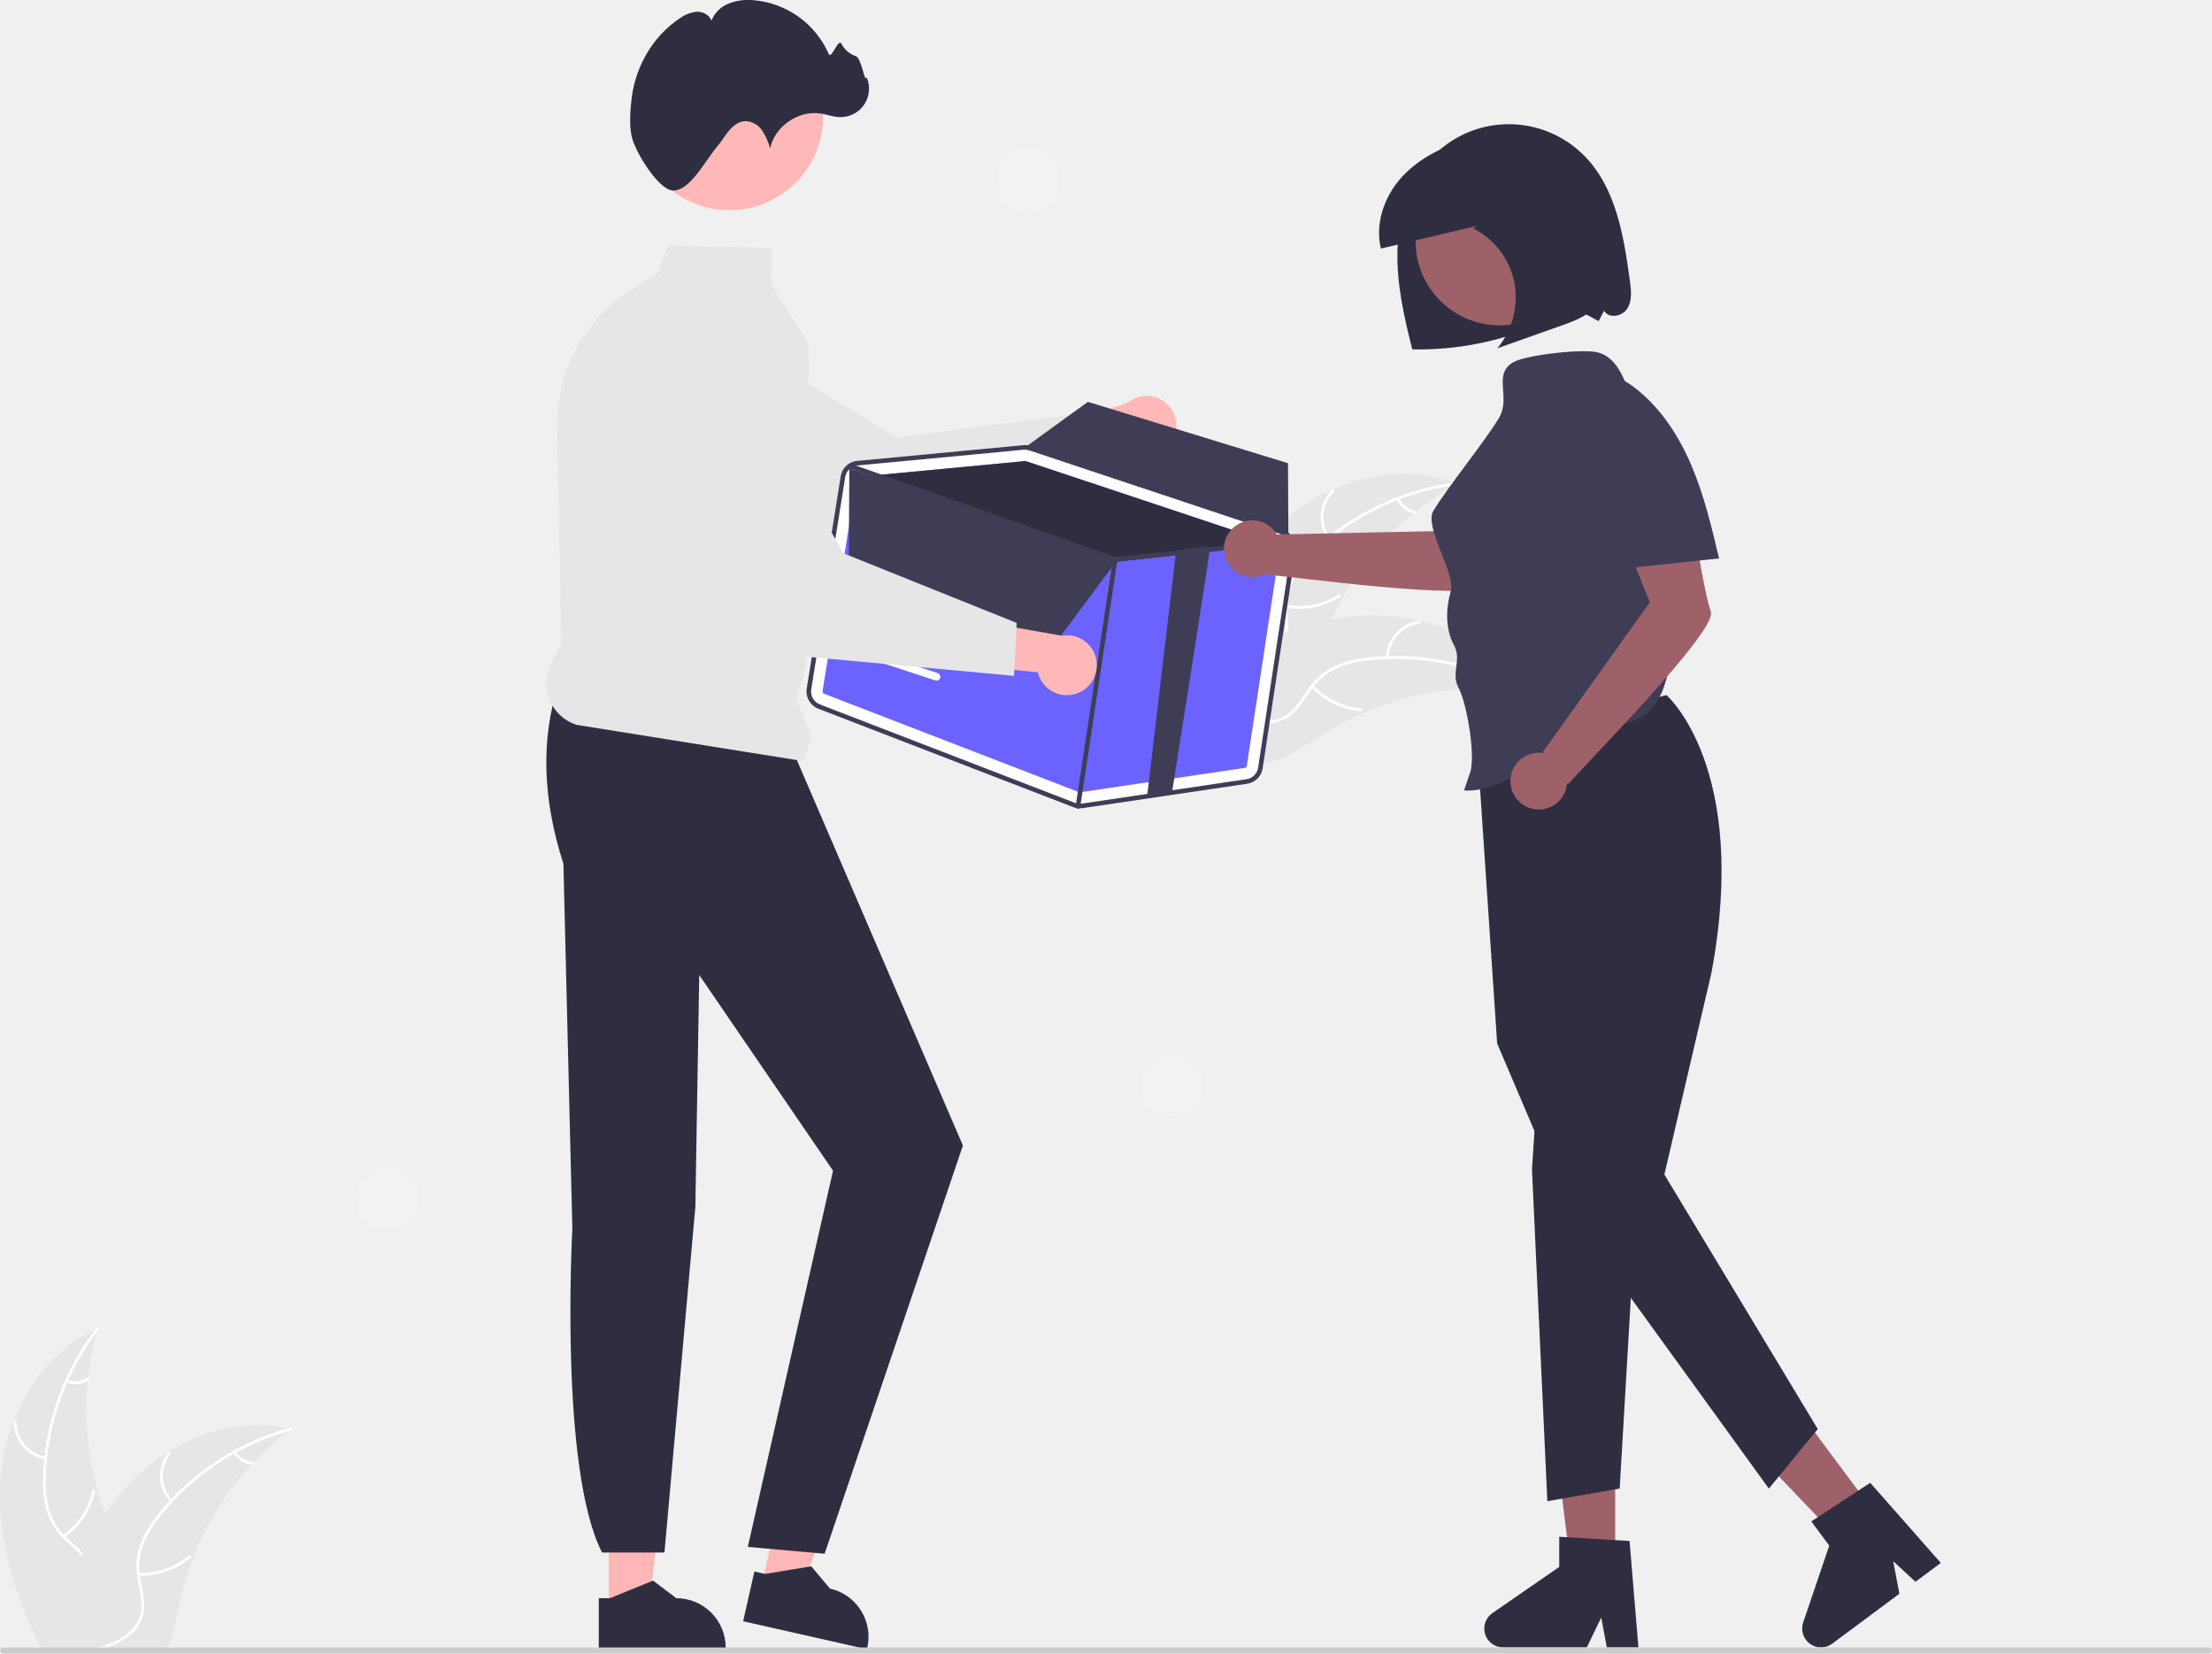
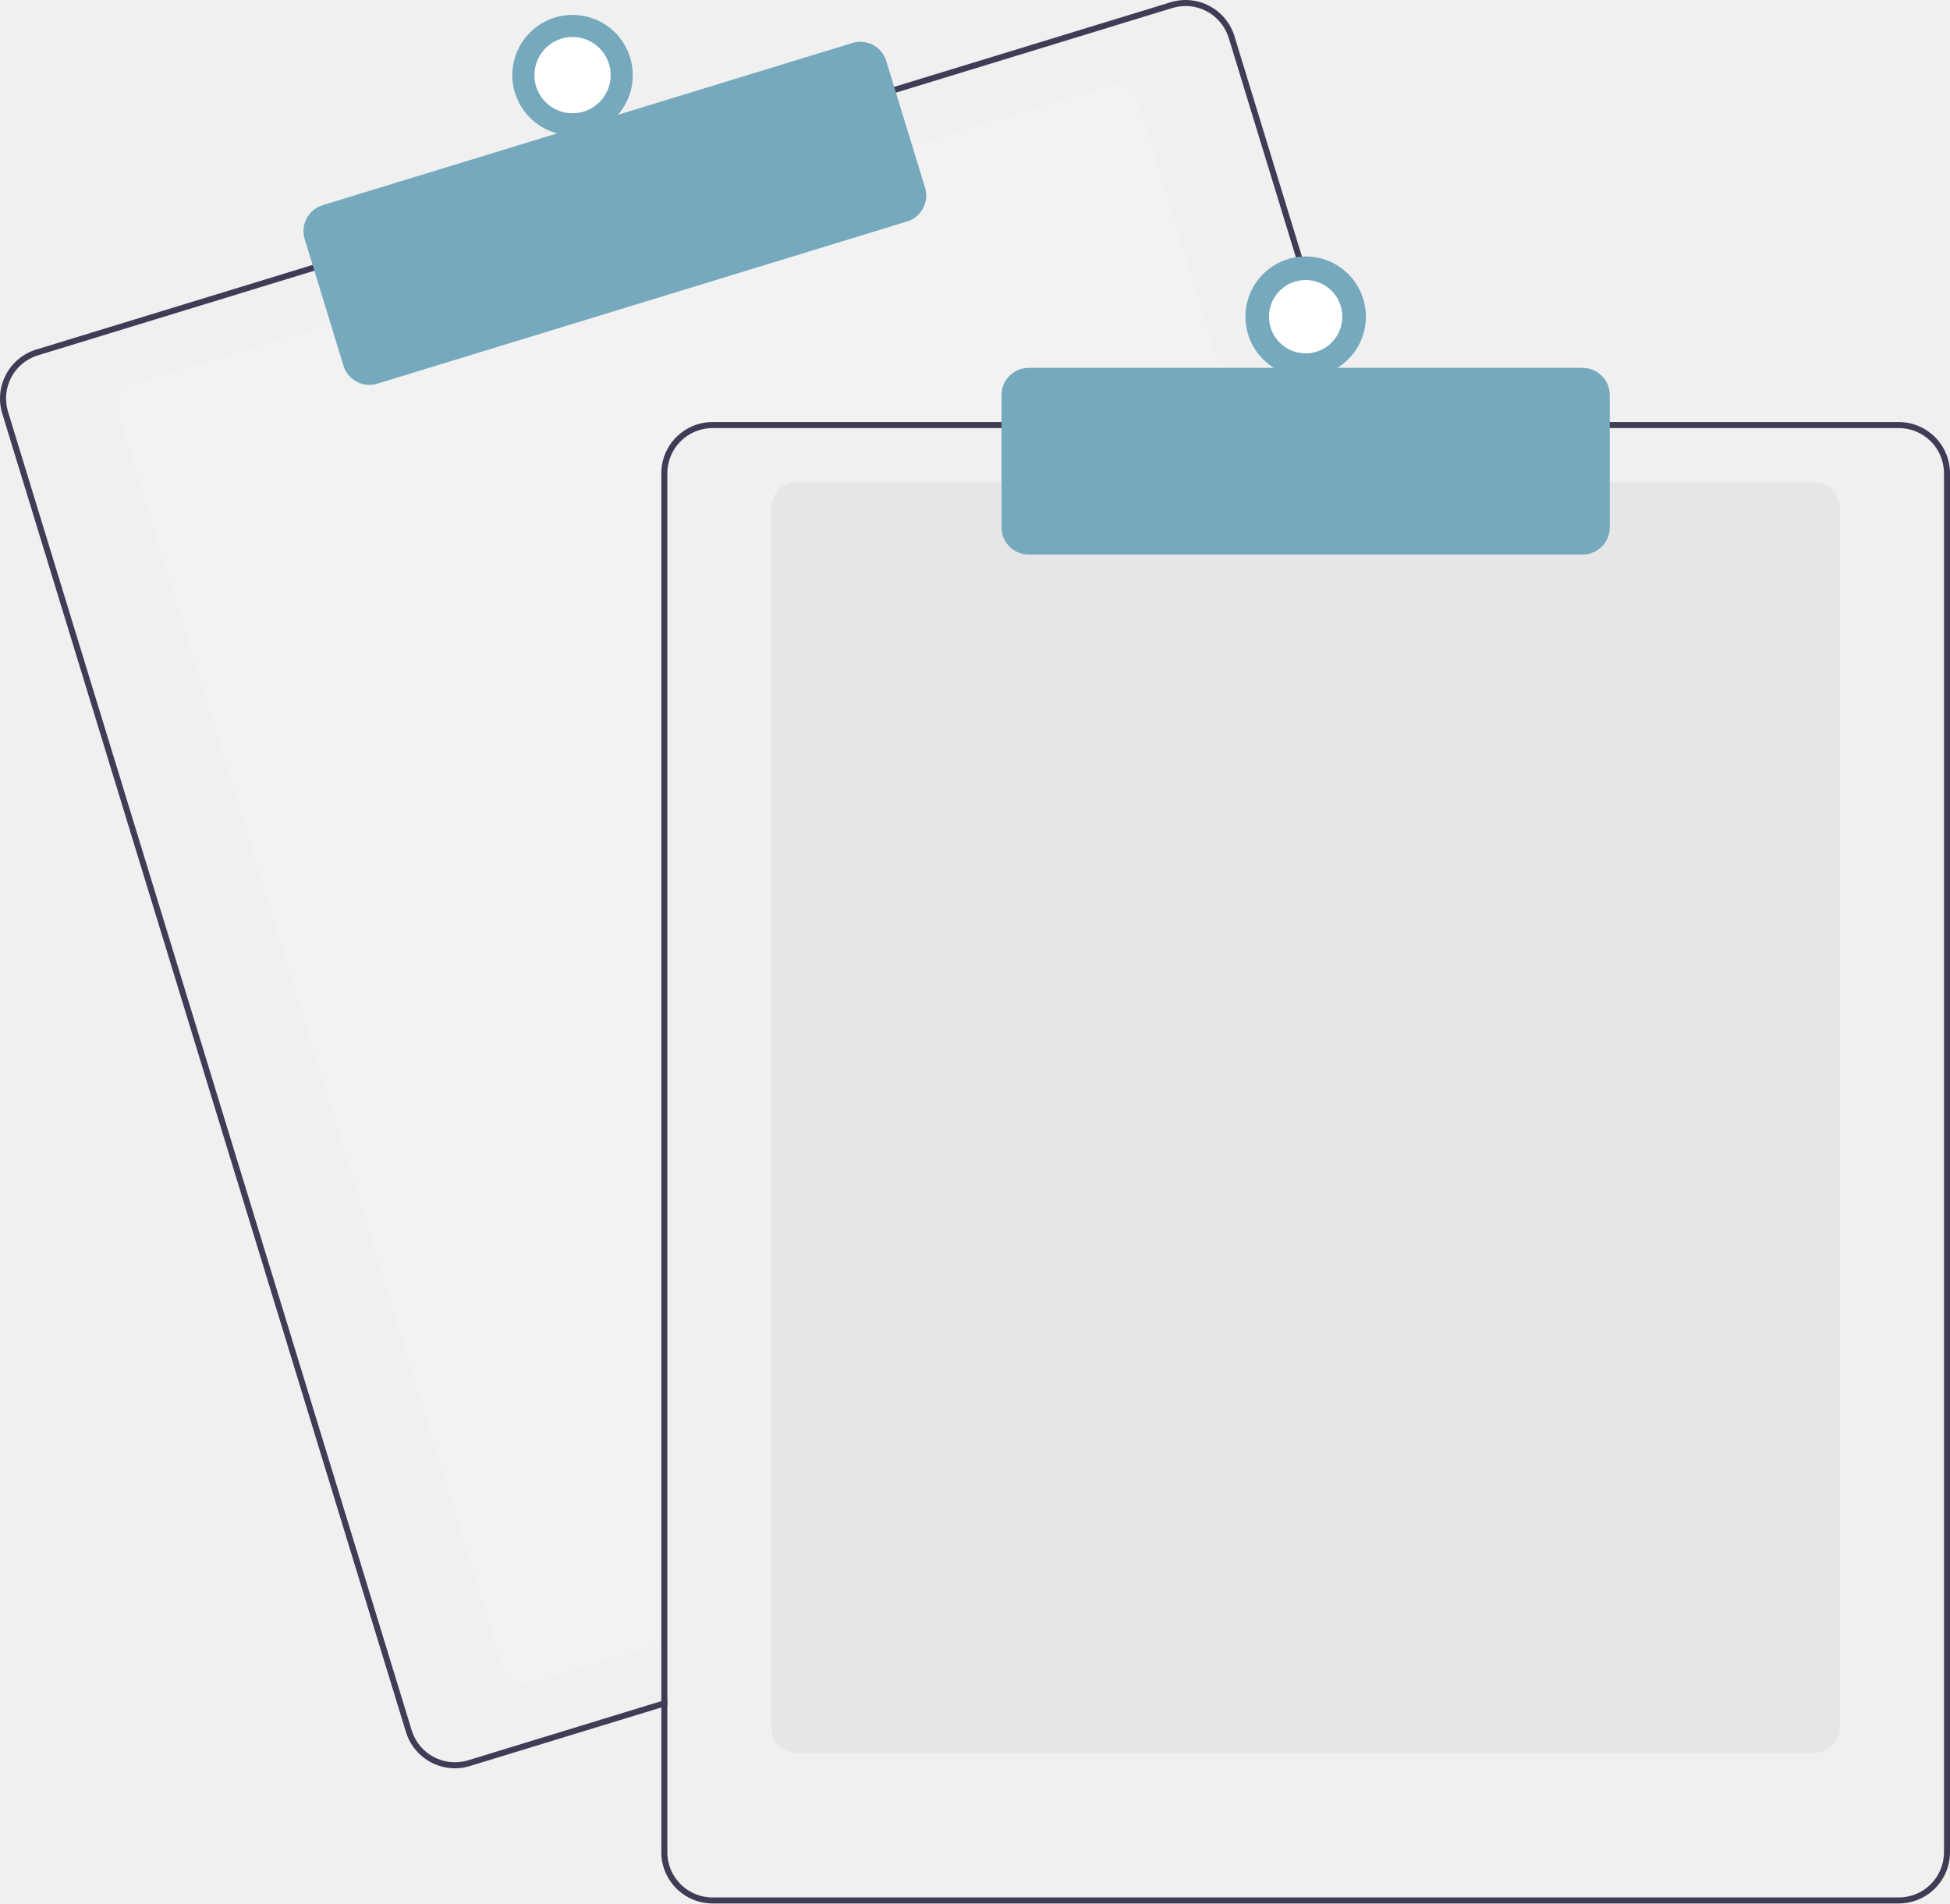
- <svg xmlns="http://www.w3.org/2000/svg" data-name="Layer 1" width="862.703" height="644.786" viewBox="0 0 862.703 644.786">
-   <polygon points="629.943 612.644 612.777 612.644 604.608 546.435 629.943 546.435 629.943 612.644" fill="#9e616a" />
-   <path d="M807.651,769.992H795.341l-2.197-11.622-5.628,11.622H754.867A7.339,7.339,0,0,1,750.697,756.614l26.072-18.007v-11.749l27.424,1.637Z" transform="translate(-168.6484 -127.607)" fill="#2f2e41" />
-   <polygon points="731.923 590.981 718.148 601.224 672.085 552.969 692.415 537.851 731.923 590.981" fill="#9e616a" />
-   <path d="M925.588,737.048,915.71,744.393l-8.698-8.015,2.419,12.684-26.199,19.482a7.339,7.339,0,0,1-11.33-8.247l10.177-30.007-7.011-9.428,22.983-15.051Z" transform="translate(-168.6484 -127.607)" fill="#2f2e41" />
-   <path d="M818.576,398.647s32.569,28.138,17.542,108.352l-18.345,78.597,59.829,99.256-19.077,23.208-77.78-107.433-28.185-66.114L744.652,416.843Z" transform="translate(-168.6484 -127.607)" fill="#2f2e41" />
-   <polygon points="599.447 425.746 597.488 456.084 603.483 585.365 631.692 580.452 637.083 488.406 599.447 425.746" fill="#2f2e41" />
-   <polygon points="237.445 628.211 252.796 628.21 260.098 569.001 237.443 569.002 237.445 628.211" fill="#ffb6b6" />
-   <path d="M402.178,750.806l4.321-0,16.869-6.86,9.041,6.859H432.41A19.266,19.266,0,0,1,451.675,770.07v.626l-49.497.002Z" transform="translate(-168.6484 -127.607)" fill="#2f2e41" />
-   <polygon points="296.932 618.538 311.905 621.918 332.071 565.772 309.972 560.782 296.932 618.538" fill="#ffb6b6" />
-   <path d="M462.865,740.393l4.215.952,17.966-2.976,7.308,8.682.001 0a19.266,19.266,0,0,1,14.549,23.036l-.138.611L458.484,759.797Z" transform="translate(-168.6484 -127.607)" fill="#2f2e41" />
-   <path d="M386.652,393.843c-7.197,21.706-6.436,45.268,1.73,70.556l3.491,142.378S386.671,700.146,403.454,733.002h24.34l12.051-134.751,1.513-90.446,52.182,76.306L460.305,730.799l29.957,2.678,53.934-159.191L477.652,419.843Z" transform="translate(-168.6484 -127.607)" fill="#2f2e41" />
-   <path d="M667.346,332.015c18.617-16.777,46.309-25.212,69.537-15.805a115.466,115.466,0,0,0-51.888,59.935c-3.698,9.838-6.786,21.166-15.882,26.433-5.659,3.278-12.7,3.438-19.046,1.856-6.346-1.582-12.162-4.754-17.899-7.894l-1.632-.037C637.864,372.537,648.729,348.791,667.346,332.015Z" transform="translate(-168.6484 -127.607)" fill="#e6e6e6" />
-   <path d="M736.753,316.719A98.692,98.692,0,0,0,681.847,342.65a42.5,42.5,0,0,0-8.345,10.377,24.376,24.376,0,0,0-2.818,12.516c.101,4.058.673,8.198-.214,12.21a14.925,14.925,0,0,1-7.425,9.689c-4.546,2.613-9.759,3.437-14.886,4.065-5.692.698-11.615,1.332-16.542,4.525-.597.387-1.162-.562-.566-.948,8.572-5.555,19.42-3.534,28.637-7.241,4.301-1.73,8.107-4.766,9.454-9.357,1.178-4.015.591-8.284.454-12.392a26.011,26.011,0,0,1,2.299-12.34,39.29,39.29,0,0,1,7.916-10.659,95.749,95.749,0,0,1,24.333-17.42A100.443,100.443,0,0,1,736.743,315.615c.703-.091.709,1.015.01,1.105Z" transform="translate(-168.6484 -127.607)" fill="#fff" />
-   <path d="M686.447,337.791a14.807,14.807,0,0,1,1.632-19.104c.506-.499,1.305.265.798.764a13.711,13.711,0,0,0-1.482,17.774c.415.577-.536,1.14-.948.566Z" transform="translate(-168.6484 -127.607)" fill="#fff" />
-   <path d="M670.362,363.491a28.539,28.539,0,0,0,20.394-4.083c.598-.385,1.164.564.566.948a29.685,29.685,0,0,1-21.23,4.206c-.701-.126-.427-1.197.27-1.071Z" transform="translate(-168.6484 -127.607)" fill="#fff" />
-   <path d="M714.447,321.948a8.381,8.381,0,0,0,6.269,4.894c.702.117.427,1.188-.27,1.071a9.392,9.392,0,0,1-6.947-5.399.571.571,0,0,1,.191-.757.555.555,0,0,1,.757.191Z" transform="translate(-168.6484 -127.607)" fill="#fff" />
-   <path d="M762.461,397.115c-.44-.061-.881-.122-1.328-.176a110.379,110.379,0,0,0-17.882-.908c-.462.007-.931.021-1.392.041a116.365,116.365,0,0,0-41.75,9.61,113.005,113.005,0,0,0-15.163,8.056c-6.688,4.234-13.602,9.358-21.078,11.085a19.386,19.386,0,0,1-2.362.421l-30.889-26.745c-.04-.096-.086-.185-.126-.282l-1.282-1.011c.239-.176.49-.353.729-.528.138-.102.283-.199.421-.301.094-.066.189-.133.27-.198.031-.022.063-.044.088-.059.081-.065.164-.117.239-.176q2.103-1.49,4.235-2.955c.006-.007.006-.007.019-.008a166.157,166.157,0,0,1,34.601-18.599c.367-.139.739-.285,1.12-.411a107.831,107.831,0,0,1,16.939-4.767,95.329,95.329,0,0,1,9.553-1.334,79.272,79.272,0,0,1,24.723,1.752c16.143,3.743,30.91,12.608,39.656,26.433C762.027,396.406,762.244,396.754,762.461,397.115Z" transform="translate(-168.6484 -127.607)" fill="#e6e6e6" />
-   <path d="M762.052,397.446a98.692,98.692,0,0,0-59.452-12.353A42.5,42.5,0,0,0,689.69,388.354a24.376,24.376,0,0,0-9.785,8.297c-2.363,3.301-4.398,6.951-7.522,9.62a14.925,14.925,0,0,1-11.761,3.266c-5.203-.651-9.862-3.132-14.333-5.717-4.965-2.87-10.076-5.93-15.932-6.347-.71-.051-.59-1.149.119-1.098,10.189.726,17.633,8.871,27.225,11.46,4.476,1.208,9.343,1.075,13.182-1.779,3.358-2.496,5.459-6.258,7.823-9.621a26.011,26.011,0,0,1,9.265-8.469,39.29,39.29,0,0,1,12.738-3.745,95.749,95.749,0,0,1,29.917.742,100.443,100.443,0,0,1,32.085,11.596c.616.351-.045,1.237-.657.888Z" transform="translate(-168.6484 -127.607)" fill="#fff" />
-   <path d="M709.199,383.983a14.807,14.807,0,0,1,12.805-14.271c.705-.093.883.997.177,1.091a13.711,13.711,0,0,0-11.884,13.299c-.016.711-1.114.588-1.098-.119Z" transform="translate(-168.6484 -127.607)" fill="#fff" />
-   <path d="M680.883,394.819a28.539,28.539,0,0,0,18.742,9.018c.709.053.59,1.151-.119,1.098a29.685,29.685,0,0,1-19.483-9.424c-.484-.523.38-1.212.861-.692Z" transform="translate(-168.6484 -127.607)" fill="#fff" />
-   <path d="M741.094,388.191a8.381,8.381,0,0,0,2.058,7.682c.49.516-.374,1.205-.861.692a9.392,9.392,0,0,1-2.296-8.493.571.571,0,0,1,.609-.49.555.555,0,0,1,.49.609Z" transform="translate(-168.6484 -127.607)" fill="#fff" />
-   <path d="M219.922,754.743c-1.45,5.44-5.26,9.97-9.86,13.27-.75.54-1.52,1.04-2.3,1.51-.24.14-.48.29-.73.42q-.405.24-.81.45h-21.63c-.39-.79-.77-1.59-1.15-2.38-9.27-19.48-15.78-40.5-14.67-61.91a79.254,79.254,0,0,1,5.17-24.25c5.94-15.47,16.78-28.86,31.69-35.6.37-.17.76-.34,1.14-.5-.12.43-.24.85-.36,1.28a110.785,110.785,0,0,0-3.38,17.59c-.06.46-.11.92-.15,1.39a116.054,116.054,0,0,0,3.72,42.69c.01.03.02.07.03.1q1.275,4.605,2.96,9.07c.88,2.35,1.83,4.67,2.87,6.95C216.802,734.393,222.622,744.593,219.922,754.743Z" transform="translate(-168.6484 -127.607)" fill="#e6e6e6" />
-   <path d="M207.042,646.203c-.21.28-.42.55-.63.83a98.129,98.129,0,0,0-11.12,18.76c-.16.33-.31.66-.44,1a97.814,97.814,0,0,0-7.82,29.24,1.49,1.49,0,0,0-.02.21c-.25,2.36-.4,4.74-.46,7.12a42.48,42.48,0,0,0,1.43,13.24,23.769,23.769,0,0,0,5.46,9.42c.25.27.5.54.77.8.2.21.42.42.63.62,2.02,1.93,4.23,3.72,6.13,5.79a21.432,21.432,0,0,1,2.35,3,14.904,14.904,0,0,1,1.6,12.1c-1.36,5.06-4.47,9.33-7.65,13.4-1.59,2.04-3.23,4.1-4.65,6.28-.52.78-1,1.57-1.44,2.38h-1.26c.42-.81.88-1.6,1.38-2.38,3.65-5.75,8.84-10.69,11.53-17.02,1.82-4.27,2.37-9.11.07-13.3a17.682,17.682,0,0,0-2.43-3.38c-1.83-2.07-4.02-3.84-6.01-5.71-.5-.47-.99-.95-1.46-1.45a24.964,24.964,0,0,1-5.64-8.9,39.23,39.23,0,0,1-1.94-13.13c0-2.84.15-5.7.43-8.54.03-.36.07-.73.11-1.1a100.767,100.767,0,0,1,19.67-49.23c.2-.28.41-.55.62-.82C206.682,644.873,207.472,645.653,207.042,646.203Z" transform="translate(-168.6484 -127.607)" fill="#fff" />
-   <path d="M186.365,696.678a14.807,14.807,0,0,1-12.354-14.663.553.553,0,0,1,1.105-.024,13.711,13.711,0,0,0,11.52,13.616c.701.114.427,1.185-.27,1.071Z" transform="translate(-168.6484 -127.607)" fill="#fff" />
-   <path d="M193.164,726.224a28.539,28.539,0,0,0,11.533-17.308c.151-.695,1.222-.424,1.071.27a29.685,29.685,0,0,1-12.038,17.986c-.585.406-1.148-.544-.566-.948Z" transform="translate(-168.6484 -127.607)" fill="#fff" />
-   <path d="M194.961,665.676a8.381,8.381,0,0,0,7.893-.972c.579-.414,1.142.538.566.948a9.392,9.392,0,0,1-8.73,1.094.571.571,0,0,1-.4-.671.555.555,0,0,1,.671-.4Z" transform="translate(-168.6484 -127.607)" fill="#fff" />
-   <path d="M282.062,684.873c-.35.27-.71.54-1.06.82a110.362,110.362,0,0,0-13.29,12c-.32.33-.64.67-.95,1.01l-.01.01a116.347,116.347,0,0,0-22.66,36.14l-.03.09c-.01.03-.02.05-.03.08a114.443,114.443,0,0,0-5.03,16.42c-1.22,5.46-2.22,11.31-4.13,16.57-.29.81-.61,1.61-.95,2.38h-44.46c.15-.79.31-1.59.47-2.38a160.302,160.302,0,0,1,10.54-33.7c.16-.36.32-.72.5-1.08a108.305,108.305,0,0,1,8.61-15.35.01.01,0,0,1,.01-.01,94.956,94.956,0,0,1,5.8-7.69,79.119,79.119,0,0,1,18.72-16.24c.04-.03.09-.05.13-.08,14.04-8.71,30.68-12.86,46.59-9.27h.01C281.252,684.683,281.652,684.773,282.062,684.873Z" transform="translate(-168.6484 -127.607)" fill="#e6e6e6" />
-   <path d="M282.012,685.403c-.34.09-.68.19-1.01.29a98.589,98.589,0,0,0-20.17,8.27c-.32.17-.64.35-.96.53a98.255,98.255,0,0,0-23.79,18.59.035.035,0,0,0-.01.02c-.08.08-.17.17-.24.25-1.6,1.72-3.14,3.51-4.6,5.35a42.769,42.769,0,0,0-6.82,11.43,23.674,23.674,0,0,0-1.31,10.81c.03.37.08.73.13,1.1.04.29.08.58.13.88.66,4.01,1.8,8.03,1.48,12.12a14.909,14.909,0,0,1-6.01,10.63,23.794,23.794,0,0,1-3.68,2.34,36.852,36.852,0,0,1-5.77,2.38h-3.93c.53-.15,1.05-.3,1.58-.45a48.212,48.212,0,0,0,5.53-1.93,26.912,26.912,0,0,0,3-1.48c4.02-2.31,7.37-5.85,8.07-10.58.61-4.14-.57-8.28-1.27-12.33-.12-.7-.23-1.39-.29-2.08a24.439,24.439,0,0,1,.85-10.46,39.062,39.062,0,0,1,6.36-11.66,83.355,83.355,0,0,1,5.48-6.55q.36-.405.75-.81a100.901,100.901,0,0,1,24.21-18.73h.01a99.288,99.288,0,0,1,21.1-8.74h.01c.33-.1.67-.2,1-.29C282.532,684.123,282.692,685.213,282.012,685.403Z" transform="translate(-168.6484 -127.607)" fill="#fff" />
-   <path d="M235.116,713.252a14.807,14.807,0,0,1-1.036-19.145c.432-.564,1.329.081.896.646A13.711,13.711,0,0,0,235.977,712.56c.491.514-.372,1.203-.861.692Z" transform="translate(-168.6484 -127.607)" fill="#fff" />
-   <path d="M222.755,740.937a28.539,28.539,0,0,0,19.629-6.876c.539-.464,1.231.397.692.861a29.685,29.685,0,0,1-20.441,7.113c-.712-.028-.589-1.126.119-1.098Z" transform="translate(-168.6484 -127.607)" fill="#fff" />
-   <path d="M260.644,693.674a8.381,8.381,0,0,0,6.888,3.977c.712.019.588,1.117-.119,1.098a9.392,9.392,0,0,1-7.629-4.382.571.571,0,0,1,.084-.776.555.555,0,0,1,.776.084Z" transform="translate(-168.6484 -127.607)" fill="#fff" />
-   <path d="M625.031,300.737a11.599,11.599,0,0,1-17.767.838l-37.8,16.44,3.682-21.102,35.331-12.377a11.662,11.662,0,0,1,16.554,16.201Z" transform="translate(-168.6484 -127.607)" fill="#ffb8b8" />
-   <path d="M599.806,307.325l-87.798,39.108-.188-.067-100.067-35.659a32.96,32.96,0,0,1-14.782-42.756h0a32.924,32.924,0,0,1,46.987-14.637l74.469,44.859,72.211-9.359Z" transform="translate(-168.6484 -127.607)" fill="#e6e6e6" />
-   <path d="M1031.352,771.203a1.187,1.187,0,0,1-1.19,1.19h-860.29a1.19,1.19,0,0,1,0-2.38h860.29A1.187,1.187,0,0,1,1031.352,771.203Z" transform="translate(-168.6484 -127.607)" fill="#ccc" />
-   <path d="M481.992,424.404l-88.506-14.157a16.893,16.893,0,0,1-9.956-23.646l4.014-8.028-1.559-84.347A62.482,62.482,0,0,1,416.322,239.572l8.631-5.161,4.362-11.077,40.22.981.117,14.527,14.404,22.968-0.0.095-.904,125.014-3.97,12.901,6.002,15.006Z" transform="translate(-168.6484 -127.607)" fill="#e6e6e6" />
-   <circle cx="284.459" cy="45.41" r="36.544" fill="#ffb8b8" />
-   <path d="M415.054,180.984c-1.09-4.592-.59-11.053.026-15.677,1.615-12.121,8.346-23.645,18.573-30.47a13.38,13.38,0,0,1,6.665-2.648c2.419-.101,5.042,1.194,5.785,3.499a11.993,11.993,0,0,1,6.766-6.709,21.136,21.136,0,0,1,9.631-1.297,35.197,35.197,0,0,1,29.363,20.989c.976,2.319,3.702-6.246,4.939-4.055a9.741,9.741,0,0,0,5.524,4.853c2.423.676,3.408,10.66,4.361,8.332a11.098,11.098,0,0,1-10.611,15.475c-2.466-.092-4.825-.999-7.262-1.39-8.715-1.396-17.96,4.923-19.823,13.551a23.987,23.987,0,0,0-3.156-7.021,8.119,8.119,0,0,0-6.513-3.579c-2.48.093-4.659,1.714-6.268,3.603s-2.817,4.093-4.438,5.972c-4.755,5.513-11.187,18.37-17.965,17.432C425.303,201.103,416.542,187.253,415.054,180.984Z" transform="translate(-168.6484 -127.607)" fill="#2f2e41" />
-   <path d="M674.012,342.148a7.133,7.133,0,0,0-4.807-7.854l-98.413-32.777a7.132,7.132,0,0,0-2.933-.337l-24.667,2.333-14.154,1.343-26.119,2.468a7.155,7.155,0,0,0-6.384,5.99l-13.261,82.838a7.186,7.186,0,0,0,4.484,7.796l99.44,38.384a6.947,6.947,0,0,0,1.446.388,7.136,7.136,0,0,0,2.176.016l64.255-9.523a7.121,7.121,0,0,0,6.023-5.999Z" transform="translate(-168.6484 -127.607)" fill="#fff" />
-   <path d="M490.013,398.11l99.44,38.382a.897.897,0,0,0,.457.054l64.247-9.522a.883.883,0,0,0,.755-.752l12.92-85.067a.905.905,0,0,0-.599-.982l-.662-.224-97.758-32.546a.678.678,0,0,0-.137-.033.887.887,0,0,0-.23-.012l-60.164,5.693-4.774.448a.903.903,0,0,0-.795.748l-13.259,82.834A.897.897,0,0,0,490.013,398.11Z" transform="translate(-168.6484 -127.607)" fill="#6c63ff" />
-   <path d="M508.282,313.102l60.164-5.693a.887.887,0,0,1,.23.012.678.678,0,0,1,.137.033l97.758,32.546-25.787,2.73-9.65,1.017-27.46,2.901a1.939,1.939,0,0,1-.241-.003c-.049-.015-.098-.029-.156-.045Z" transform="translate(-168.6484 -127.607)" fill="#2f2e41" />
-   <path d="M487.758,403.952l99.44,38.382a6.722,6.722,0,0,0,1.45.38,7.224,7.224,0,0,0,2.177.027l64.247-9.522a7.135,7.135,0,0,0,6.028-6.004l12.91-85.068a7.19,7.19,0,0,0-.418-3.717c-.065-.157-.131-.314-.207-.462a6.99,6.99,0,0,0-2.264-2.698,7.138,7.138,0,0,0-1.916-.977l-.117-.041-98.292-32.738a8.955,8.955,0,0,0-1.227-.298,7.086,7.086,0,0,0-1.715-.033l-24.663,2.325-14.153,1.35L502.917,307.326a7.092,7.092,0,0,0-3.019.997,1.329,1.329,0,0,0-.202.121,1.192,1.192,0,0,0-.13.098,7.148,7.148,0,0,0-3.027,4.764l-13.27,82.843A7.194,7.194,0,0,0,487.758,403.952Zm10.542-90.357a5.3,5.3,0,0,1,1.27-2.671,4.651,4.651,0,0,1,.676-.659,5.317,5.317,0,0,1,2.324-1.084,4.059,4.059,0,0,1,.509-.072l43.985-4.155,20.965-1.995c.142-.017.273-.014.404-.022a5.007,5.007,0,0,1,.948.07,4.145,4.145,0,0,1,.845.201l98.408,32.779c.078.028.146.054.223.082a5.218,5.218,0,0,1,2.273,1.654,5.259,5.259,0,0,1,1.121,4.145l-12.921,85.077a5.349,5.349,0,0,1-4.509,4.502l-64.257,9.521a5.413,5.413,0,0,1-2.723-.31l-99.441-38.372a5.402,5.402,0,0,1-3.359-5.846Z" transform="translate(-168.6484 -127.607)" fill="#3f3d56" />
-   <path d="M499.352,308.994a.877.877,0,0,1,.268-.386,1.051,1.051,0,0,1,.129-.088c.042-.016.084-.042.126-.058a.873.873,0,0,1,.624-.011l2.07.73,101.116,35.669,23.665-2.5,13.243-1.397,28.029-2.967,2.506-.263.487-.054a.904.904,0,0,1,.952.654.739.739,0,0,1,.026.143.893.893,0,0,1-.55.922.988.988,0,0,1-.248.067l-3.409.357-27.603,2.918-9.65,1.017-27.46,2.901a1.939,1.939,0,0,1-.241-.003c-.049-.015-.098-.029-.156-.045L500.245,310.265l-.35-.124a.67.67,0,0,1-.219-.121A.91.91,0,0,1,499.352,308.994Z" transform="translate(-168.6484 -127.607)" fill="#3f3d56" />
-   <path d="M588.919,442.975a.894.894,0,0,1-.743-1.016l14.517-96.334a.894.894,0,0,1,1.017-.751l.008.001a.894.894,0,0,1,.743,1.016l-14.517,96.334a.894.894,0,0,1-1.017.751Z" transform="translate(-168.6484 -127.607)" fill="#3f3d56" />
-   <path d="M625.716,436.863l-9.655,1.019,11.293-95.535s12.895-2.335,13.24-1.398C640.806,341.508,625.808,436.251,625.716,436.863Z" transform="translate(-168.6484 -127.607)" fill="#3f3d56" />
-   <polygon points="331.25 182.533 330.99 226.1 408.116 255.488 435.813 218.284 331.25 182.533" fill="#3f3d56" />
-   <path d="M671.131,337.725a5.301,5.301,0,0,0-2.497-1.737l-98.406-32.778a5.106,5.106,0,0,0-.848-.207,5.009,5.009,0,0,0-.951-.071l.16-.997.985-.713,23.368-16.919,78.041,23.917.135,27.052Z" transform="translate(-168.6484 -127.607)" fill="#3f3d56" />
-   <path d="M503.829,380.08a1.513,1.513,0,0,1,.326.068l30.194,9.917a1.5,1.5,0,0,1-.936,2.851l-30.194-9.917a1.5,1.5,0,0,1,.61-2.919Z" transform="translate(-168.6484 -127.607)" fill="#fff" />
-   <circle cx="457.003" cy="423.236" r="12" fill="#f2f2f2" />
-   <circle cx="151.003" cy="467.236" r="12" fill="#f2f2f2" />
-   <circle cx="401.003" cy="70.236" r="12" fill="#f2f2f2" />
-   <path d="M589.34,397.729A11.599,11.599,0,0,1,573.433,389.771L532.421,385.628l13.53-16.606,36.871,6.481a11.662,11.662,0,0,1,6.518,22.226Z" transform="translate(-168.6484 -127.607)" fill="#ffb8b8" />
-   <path d="M564.115,391.141l-95.708-8.818-.131-.151L398.425,302.135a32.96,32.96,0,0,1,8.013-44.523h0a32.924,32.924,0,0,1,48.144,10.209l43.022,75.544,67.565,27.147Z" transform="translate(-168.6484 -127.607)" fill="#e6e6e6" />
-   <path d="M804.339,237.224c-2.377-17.434-5.358-36.152-17.654-48.737a41.35,41.35,0,0,0-59.744.618c-8.951,9.549-12.904,22.957-13.265,36.04s2.552,26.021,5.784,38.703a119.29,119.29,0,0,0,49.786-9.799c3.926-1.704,7.789-3.631,11.937-4.686,4.148-1.056,7.105,1.601,10.963,3.453l2.118-4.055c1.734,3.227,7.102,2.27,9.05-.832C805.26,244.826,804.834,240.853,804.339,237.224Z" transform="translate(-168.6484 -127.607)" fill="#2f2e41" />
-   <path d="M736.532,334.532l-69.876,1.494a11.055,11.055,0,1,0-4.94,15.574c9.268.527,81.772,10.817,86.097,4.185,4.39-6.731,27.824-30.486,27.824-30.486l-18.013-25.644Z" transform="translate(-168.6484 -127.607)" fill="#9e616a" />
-   <circle cx="584.911" cy="94.035" r="32.83" fill="#9e616a" />
-   <path d="M599.361,299.184" transform="translate(-168.6484 -127.607)" fill="#6c63ff" />
-   <path d="M806.142,284.811c-3.869-7.7-5.749-17.212-13.997-19.708-5.57-1.686-28.097.84-33.173,3.686-8.444,4.733-.792,13.602-5.773,21.902-5.415,9.023-20.132,27.13-25.547,36.152-3.723,6.203,8.817,24.409,6.804,31.358-2.013,6.948-2.11,14.747,1.32,21.117,3.069,5.701-1.371,10.745,1.715,16.437,3.21,5.92,7.148,28.053,4.161,34.088l-2,6c19.847,1.166,36.535-22.544,56.258-25.042,4.899-.62,9.986-1.431,14.023-4.274,5.946-4.189,8.297-11.789,9.766-18.913A159.326,159.326,0,0,0,806.142,284.811Z" transform="translate(-168.6484 -127.607)" fill="#3f3d56" />
-   <path d="M835.898,366.112c-2.764-7.546-7.769-40.537-7.769-40.537l-31.324-.918,15.314,37.772-41.79,58.503s.077.129.218.358a11.052,11.052,0,1,0,9.27,11.745.763.763,0,0,0,.958-.164C785.425,427.035,838.662,373.658,835.898,366.112Z" transform="translate(-168.6484 -127.607)" fill="#9e616a" />
-   <path d="M839.083,345.277c-2.875-12.135-5.772-24.335-10.619-35.826s-11.787-22.343-21.547-30.105c-3.12-2.482-6.609-4.672-10.521-5.444-3.911-.772-8.32.092-11.067,2.981-4.396,4.624-3.073,12.045-1.461,18.218Q791,322.402,798.131,349.703q20.594-2.183,41.188-4.366Z" transform="translate(-168.6484 -127.607)" fill="#3f3d56" />
-   <path d="M793.787,226.196c-1.209-7.942-2.472-15.95-5.312-23.429-2.84-7.478-7.419-14.482-13.986-18.719-10.399-6.707-23.862-5.414-35.521-1.555-9.016,2.984-17.818,7.519-24.176,14.809-6.358,7.291-9.93,17.694-7.564,27.227q18.655-4.407,37.309-8.815l-1.361.962a30.038,30.038,0,0,1,16.031,20.893,31.122,31.122,0,0,1-6.566,25.848q12.722-4.513,25.445-9.026c5.235-1.857,10.838-3.997,13.943-8.76C795.627,240.107,794.791,232.787,793.787,226.196Z" transform="translate(-168.6484 -127.607)" fill="#2f2e41" />
+ <svg xmlns="http://www.w3.org/2000/svg" data-name="Layer 1" width="647.636" height="632.174" viewBox="0 0 647.636 632.174">
+   <path d="M687.328,276.087H512.818a15.018,15.018,0,0,0-15,15v387.85l-2,.61-42.81,13.11a8.007,8.007,0,0,1-9.99-5.31L315.678,271.397a8.003,8.003,0,0,1,5.31-9.99l65.97-20.2,191.25-58.54,65.97-20.2a7.989,7.989,0,0,1,9.99,5.3l32.55,106.32Z" transform="translate(-276.1819 -133.9131)" fill="#f2f2f2" />
+   <path d="M725.408,274.087l-39.23-128.14a16.994,16.994,0,0,0-21.23-11.28l-92.75,28.39L380.958,221.607l-92.75,28.4a17.015,17.015,0,0,0-11.28,21.23l134.08,437.93a17.027,17.027,0,0,0,16.26,12.03,16.789,16.789,0,0,0,4.97-.75l63.58-19.46,2-.62v-2.09l-2,.61-64.17,19.65a15.015,15.015,0,0,1-18.73-9.95l-134.07-437.94a14.979,14.979,0,0,1,9.95-18.73l92.75-28.4,191.24-58.54,92.75-28.4a15.156,15.156,0,0,1,4.41-.66,15.015,15.015,0,0,1,14.32,10.61l39.05,127.56.62,2h2.08Z" transform="translate(-276.1819 -133.9131)" fill="#3f3d56" />
+   <path d="M398.863,261.734a9.016,9.016,0,0,1-8.611-6.367l-12.88-42.072a8.999,8.999,0,0,1,5.971-11.24l175.939-53.864a9.009,9.009,0,0,1,11.241,5.971l12.88,42.072a9.01,9.01,0,0,1-5.971,11.241L401.492,261.339A8.976,8.976,0,0,1,398.863,261.734Z" transform="translate(-276.1819 -133.9131)" fill="#76a9bd" />
+   <circle cx="190.154" cy="24.955" r="20" fill="#76a9bd" />
+   <circle cx="190.154" cy="24.955" r="12.665" fill="#fff" />
+   <path d="M878.818,716.087h-338a8.51,8.51,0,0,1-8.5-8.5v-405a8.51,8.51,0,0,1,8.5-8.5h338a8.51,8.51,0,0,1,8.5,8.5v405A8.51,8.51,0,0,1,878.818,716.087Z" transform="translate(-276.1819 -133.9131)" fill="#e6e6e6" />
+   <path d="M723.318,274.087h-210.5a17.024,17.024,0,0,0-17,17v407.8l2-.61v-407.19a15.018,15.018,0,0,1,15-15H723.938Zm183.5,0h-394a17.024,17.024,0,0,0-17,17v458a17.024,17.024,0,0,0,17,17h394a17.024,17.024,0,0,0,17-17v-458A17.024,17.024,0,0,0,906.818,274.087Zm15,475a15.018,15.018,0,0,1-15,15h-394a15.018,15.018,0,0,1-15-15v-458a15.018,15.018,0,0,1,15-15h394a15.018,15.018,0,0,1,15,15Z" transform="translate(-276.1819 -133.9131)" fill="#3f3d56" />
+   <path d="M801.818,318.087h-184a9.01,9.01,0,0,1-9-9v-44a9.01,9.01,0,0,1,9-9h184a9.01,9.01,0,0,1,9,9v44A9.01,9.01,0,0,1,801.818,318.087Z" transform="translate(-276.1819 -133.9131)" fill="#76a9bd" />
+   <circle cx="433.636" cy="105.174" r="20" fill="#76a9bd" />
+   <circle cx="433.636" cy="105.174" r="12.182" fill="#fff" />
</svg>
